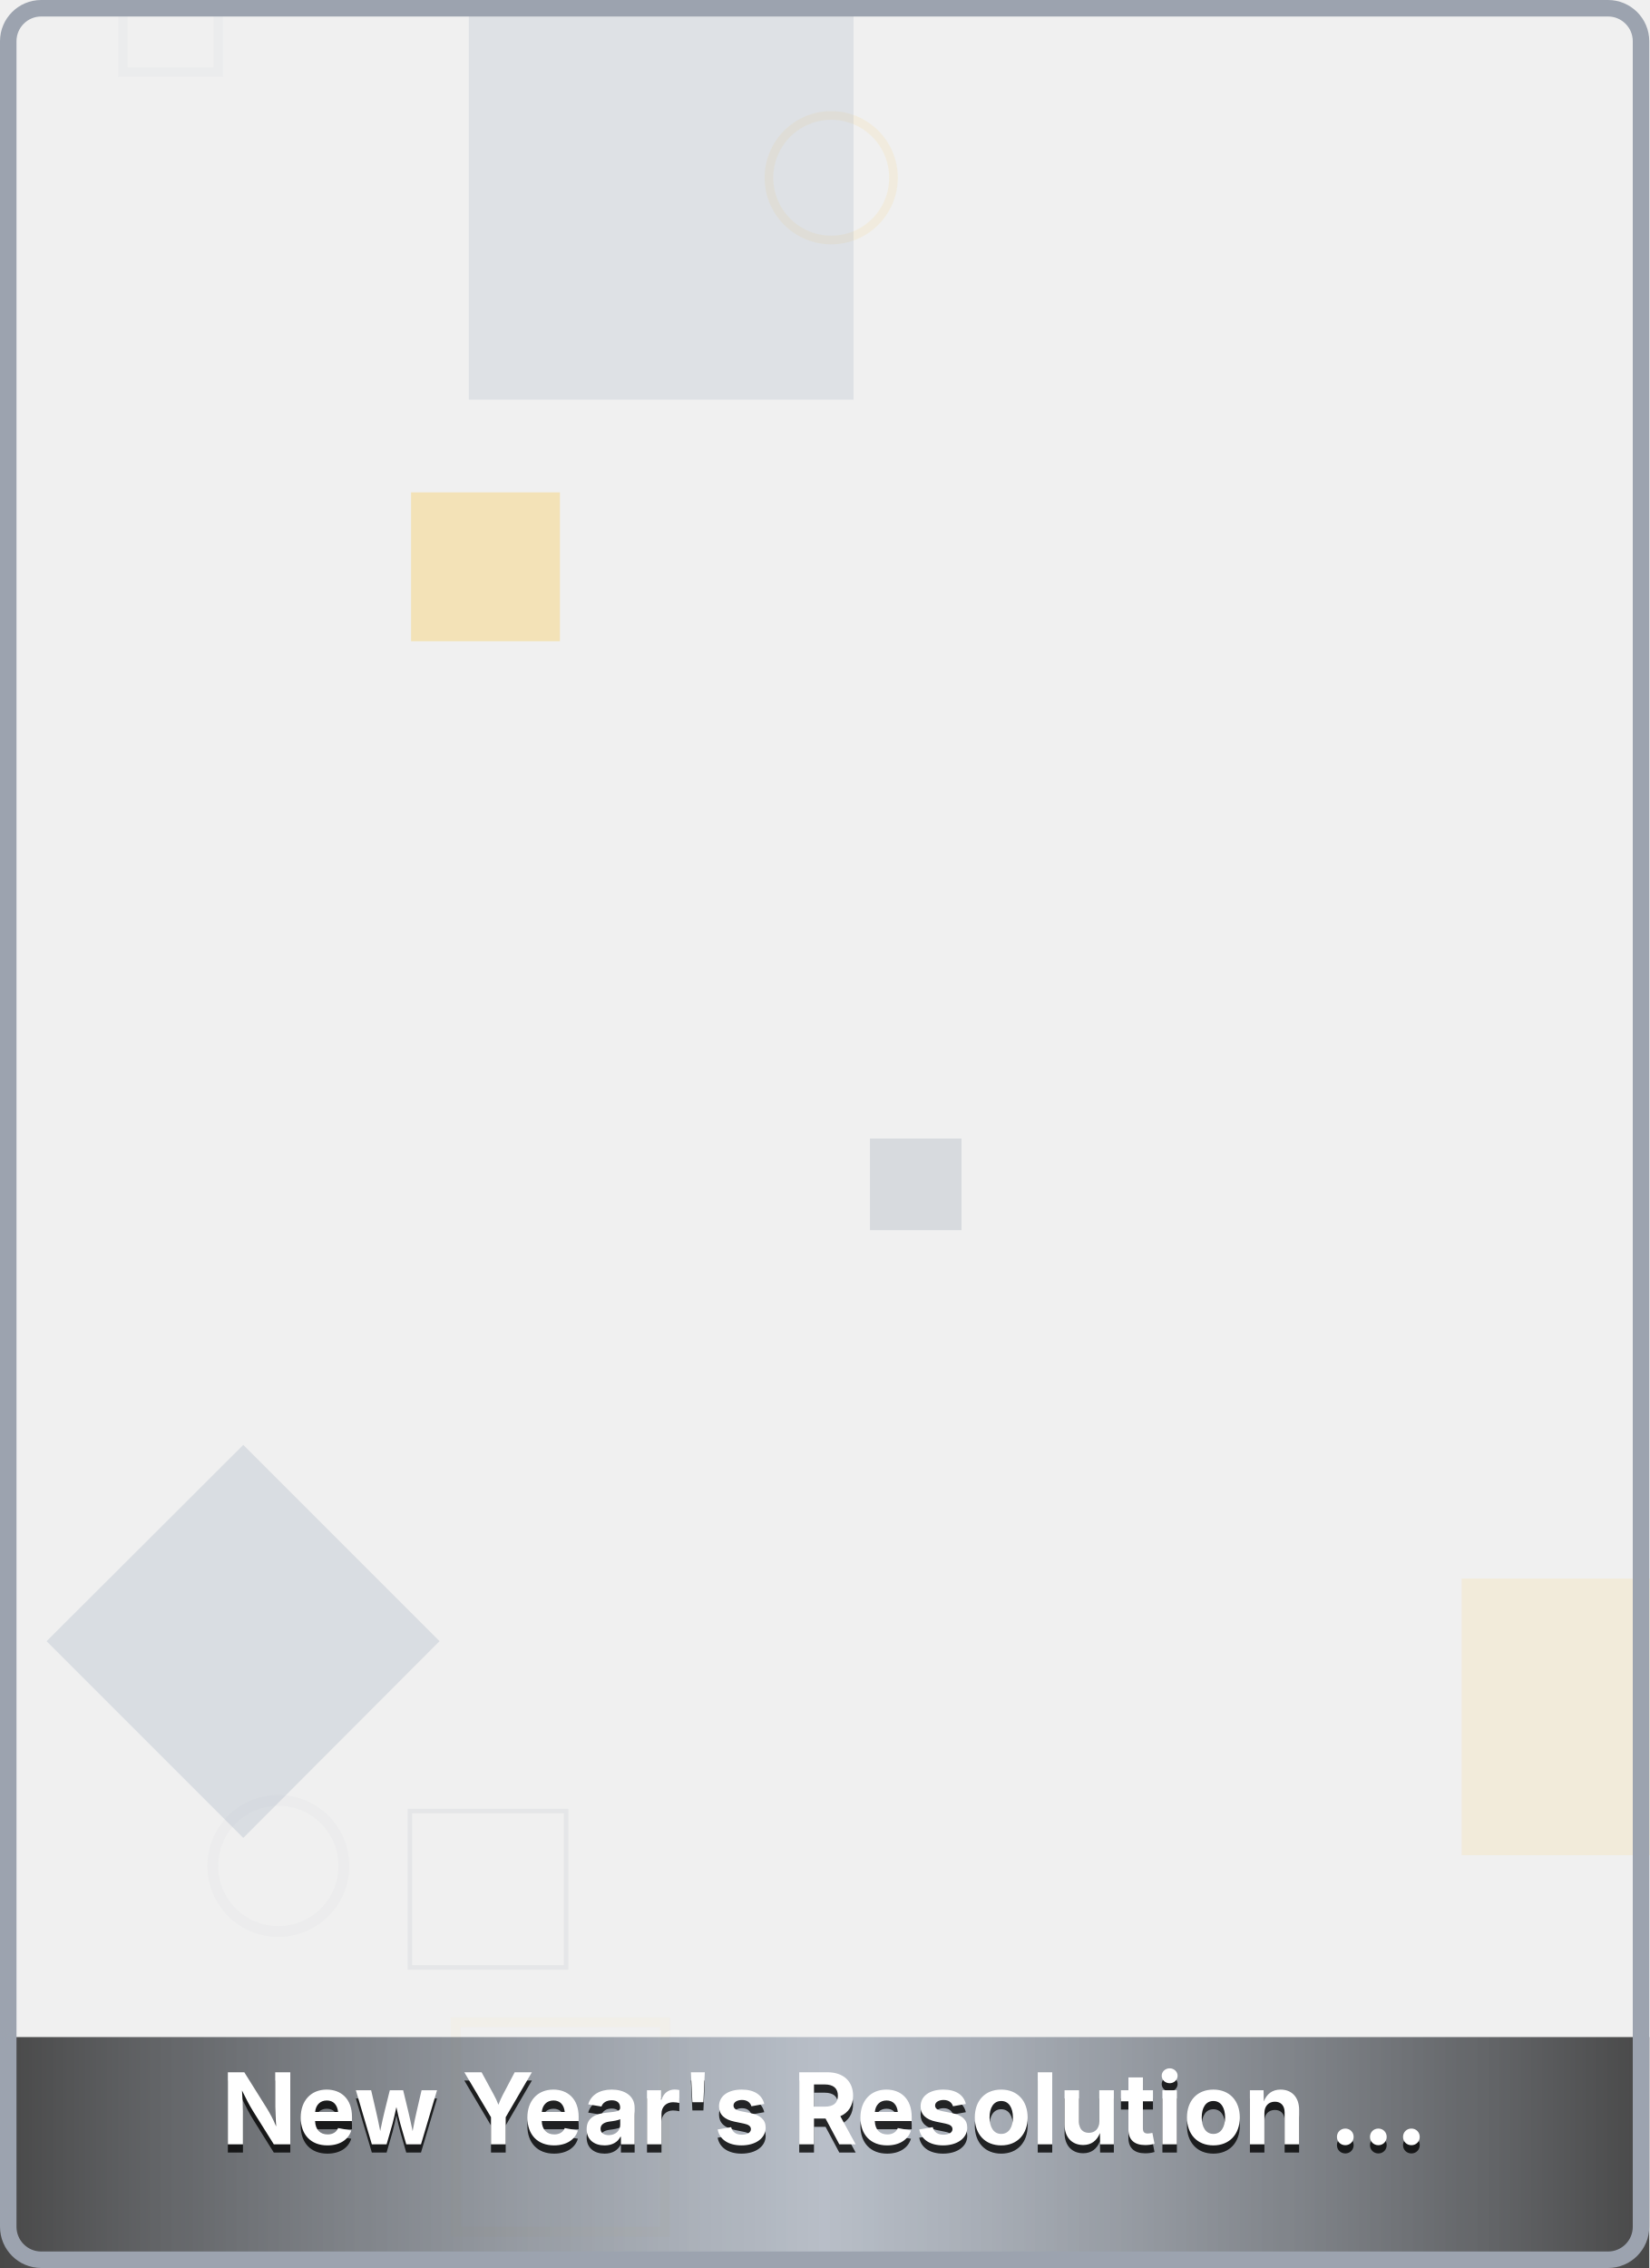
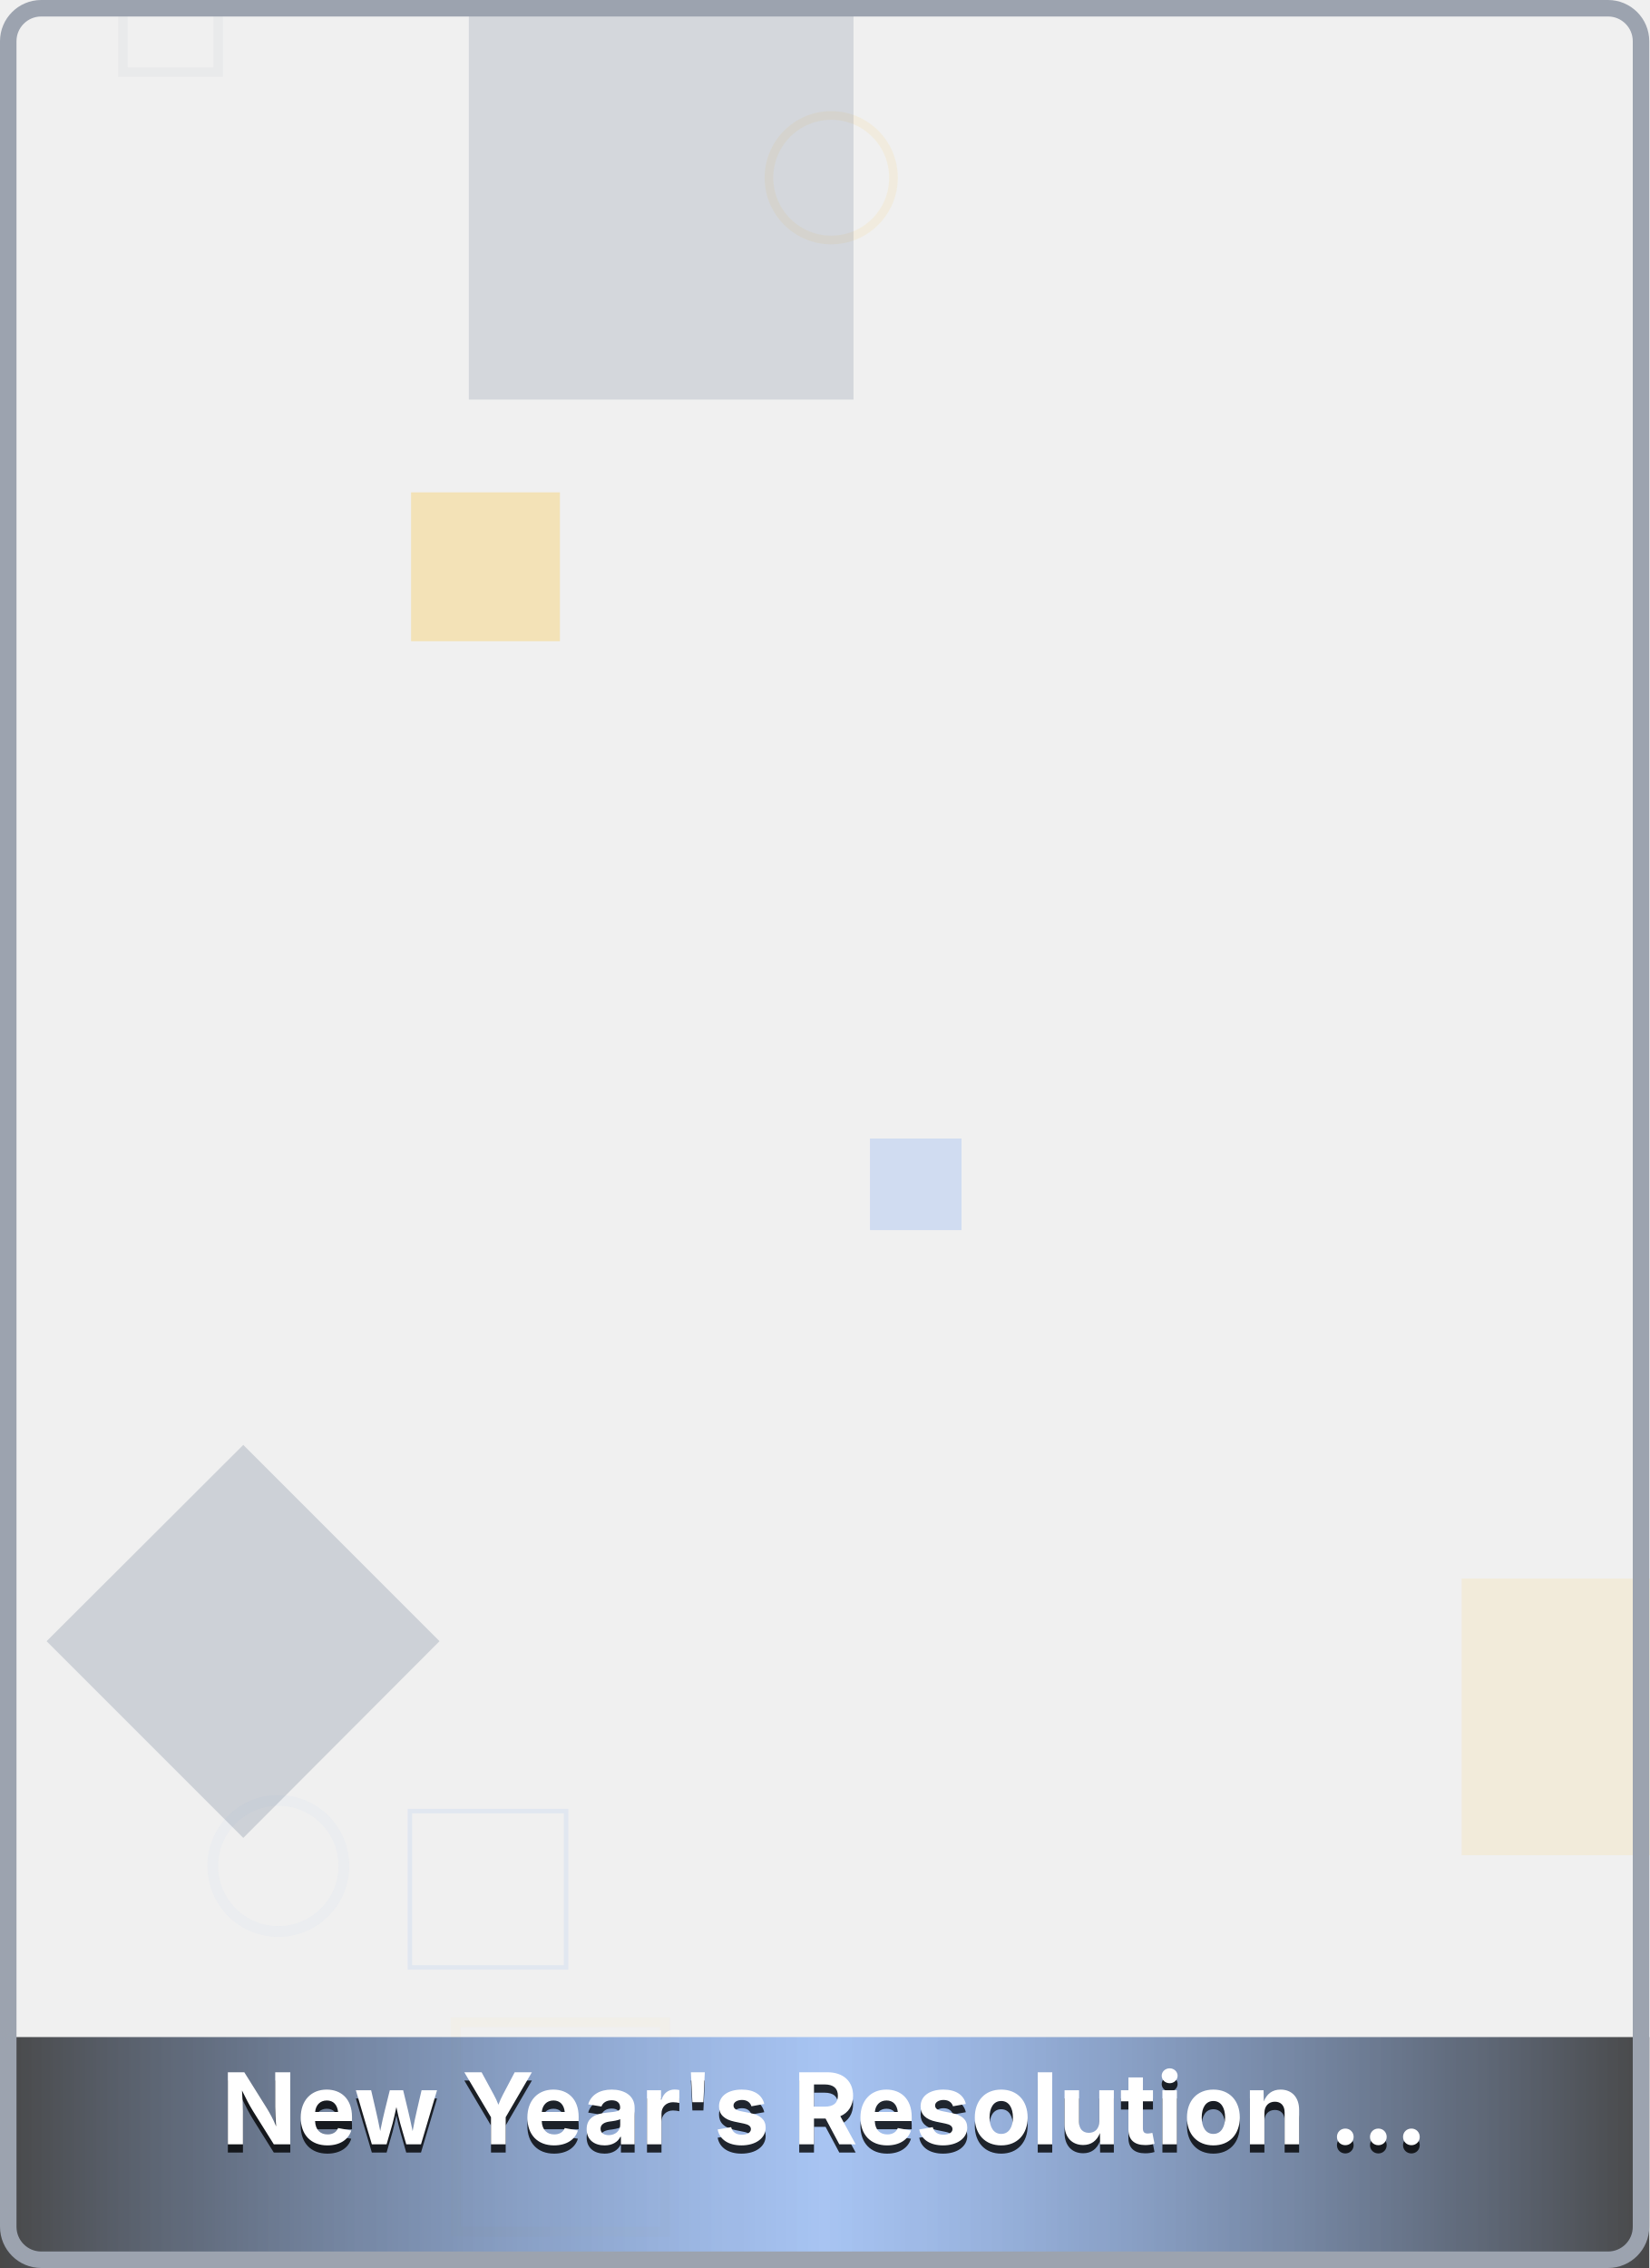
<svg xmlns="http://www.w3.org/2000/svg" viewBox="0 0 400 550" width="400" height="550">
  <defs>
    <linearGradient id="bg-gradient-holiday_004" x1="0%" y1="0%" x2="100%" y2="100%">
-       <stop offset="0%" style="stop-color:#64748b;stop-opacity:0.26" />
-       <stop offset="50%" style="stop-color:#94a3b8;stop-opacity:0.4" />
-       <stop offset="100%" style="stop-color:#64748b;stop-opacity:0.26" />
+       <stop offset="0%" style="stop-color:#3b82f6;stop-opacity:0.26" />
+       <stop offset="50%" style="stop-color:#64748b;stop-opacity:0.4" />
+       <stop offset="100%" style="stop-color:#3b82f6;stop-opacity:0.26" />
    </linearGradient>
    <filter id="shadow-holiday_004">
      <feDropShadow dx="0" dy="2" stdDeviation="3" flood-opacity="0.8" />
    </filter>
  </defs>
  <rect width="400" height="550" fill="url(#bg-gradient-0.9332831166684628)" />
  <g opacity="0.3">
    <rect x="110.5" y="490.4" width="50.8" height="50.8" fill="none" stroke="#fbbf24" stroke-width="2.4" opacity="0.12" />
-     <rect x="29.8" y="-5.6" width="23.1" height="23.1" fill="none" stroke="#94a3b8" stroke-width="2.3" opacity="0.17" />
+     <rect x="29.8" y="-5.6" width="23.1" height="23.1" fill="none" stroke="#64748b" stroke-width="2.3" opacity="0.17" />
    <circle cx="201.6" cy="43.1" r="15.1" fill="none" stroke="#fbbf24" stroke-width="2.1" opacity="0.29" />
-     <rect x="99.4" y="439.2" width="37.9" height="37.9" fill="none" stroke="#64748b" stroke-width="1.1" opacity="0.26" />
-     <circle cx="67.5" cy="452.5" r="15.9" fill="none" stroke="#64748b" stroke-width="2.6" opacity="0.10" />
+     <rect x="99.4" y="439.2" width="37.9" height="37.9" fill="none" stroke="#3b82f6" stroke-width="1.1" opacity="0.26" />
+     <circle cx="67.5" cy="452.5" r="15.9" fill="none" stroke="#3b82f6" stroke-width="2.6" opacity="0.10" />
  </g>
  <rect x="354.5" y="382.8" width="67.1" height="67.1" fill="#fbbf24" opacity="0.11" />
-   <polygon points="59.0,350.4 106.6,398.0 59.0,445.7 11.3,398.0" fill="#94a3b8" opacity="0.25" />
-   <rect x="211.0" y="276.1" width="22.2" height="22.2" fill="#64748b" opacity="0.18" />
-   <rect x="113.7" y="3.6" width="93.3" height="93.3" fill="#94a3b8" opacity="0.20" />
+   <polygon points="59.0,350.4 106.6,398.0 59.0,445.7 11.3,398.0" fill="#64748b" opacity="0.25" />
+   <rect x="211.0" y="276.1" width="22.2" height="22.2" fill="#3b82f6" opacity="0.18" />
+   <rect x="113.7" y="3.6" width="93.3" height="93.3" fill="#64748b" opacity="0.20" />
  <rect x="99.7" y="119.4" width="36.1" height="36.1" fill="#fbbf24" opacity="0.28" />
  <defs>
    <linearGradient id="text-bg-25" x1="0%" y1="0%" x2="100%" y2="0%">
      <stop offset="0%" style="stop-color:#000000;stop-opacity:0.7" />
-       <stop offset="50%" style="stop-color:#64748b;stop-opacity:0.4" />
+       <stop offset="50%" style="stop-color:#3b82f6;stop-opacity:0.4" />
      <stop offset="100%" style="stop-color:#000000;stop-opacity:0.7" />
    </linearGradient>
  </defs>
  <rect x="0" y="494" width="400" height="56" fill="url(#text-bg-25)" />
  <text x="200" y="522" font-family="system-ui, -apple-system, sans-serif" font-size="24" font-weight="bold" text-anchor="middle" fill="#000000" opacity="0.8">New Year's Resolution ...</text>
  <text x="200" y="520" font-family="system-ui, -apple-system, sans-serif" font-size="24" font-weight="bold" text-anchor="middle" fill="#ffffff">New Year's Resolution ...</text>
  <rect x="2" y="2" width="396" height="546" fill="none" stroke="#9ca3af" stroke-width="4" rx="8" ry="8" />
</svg>
